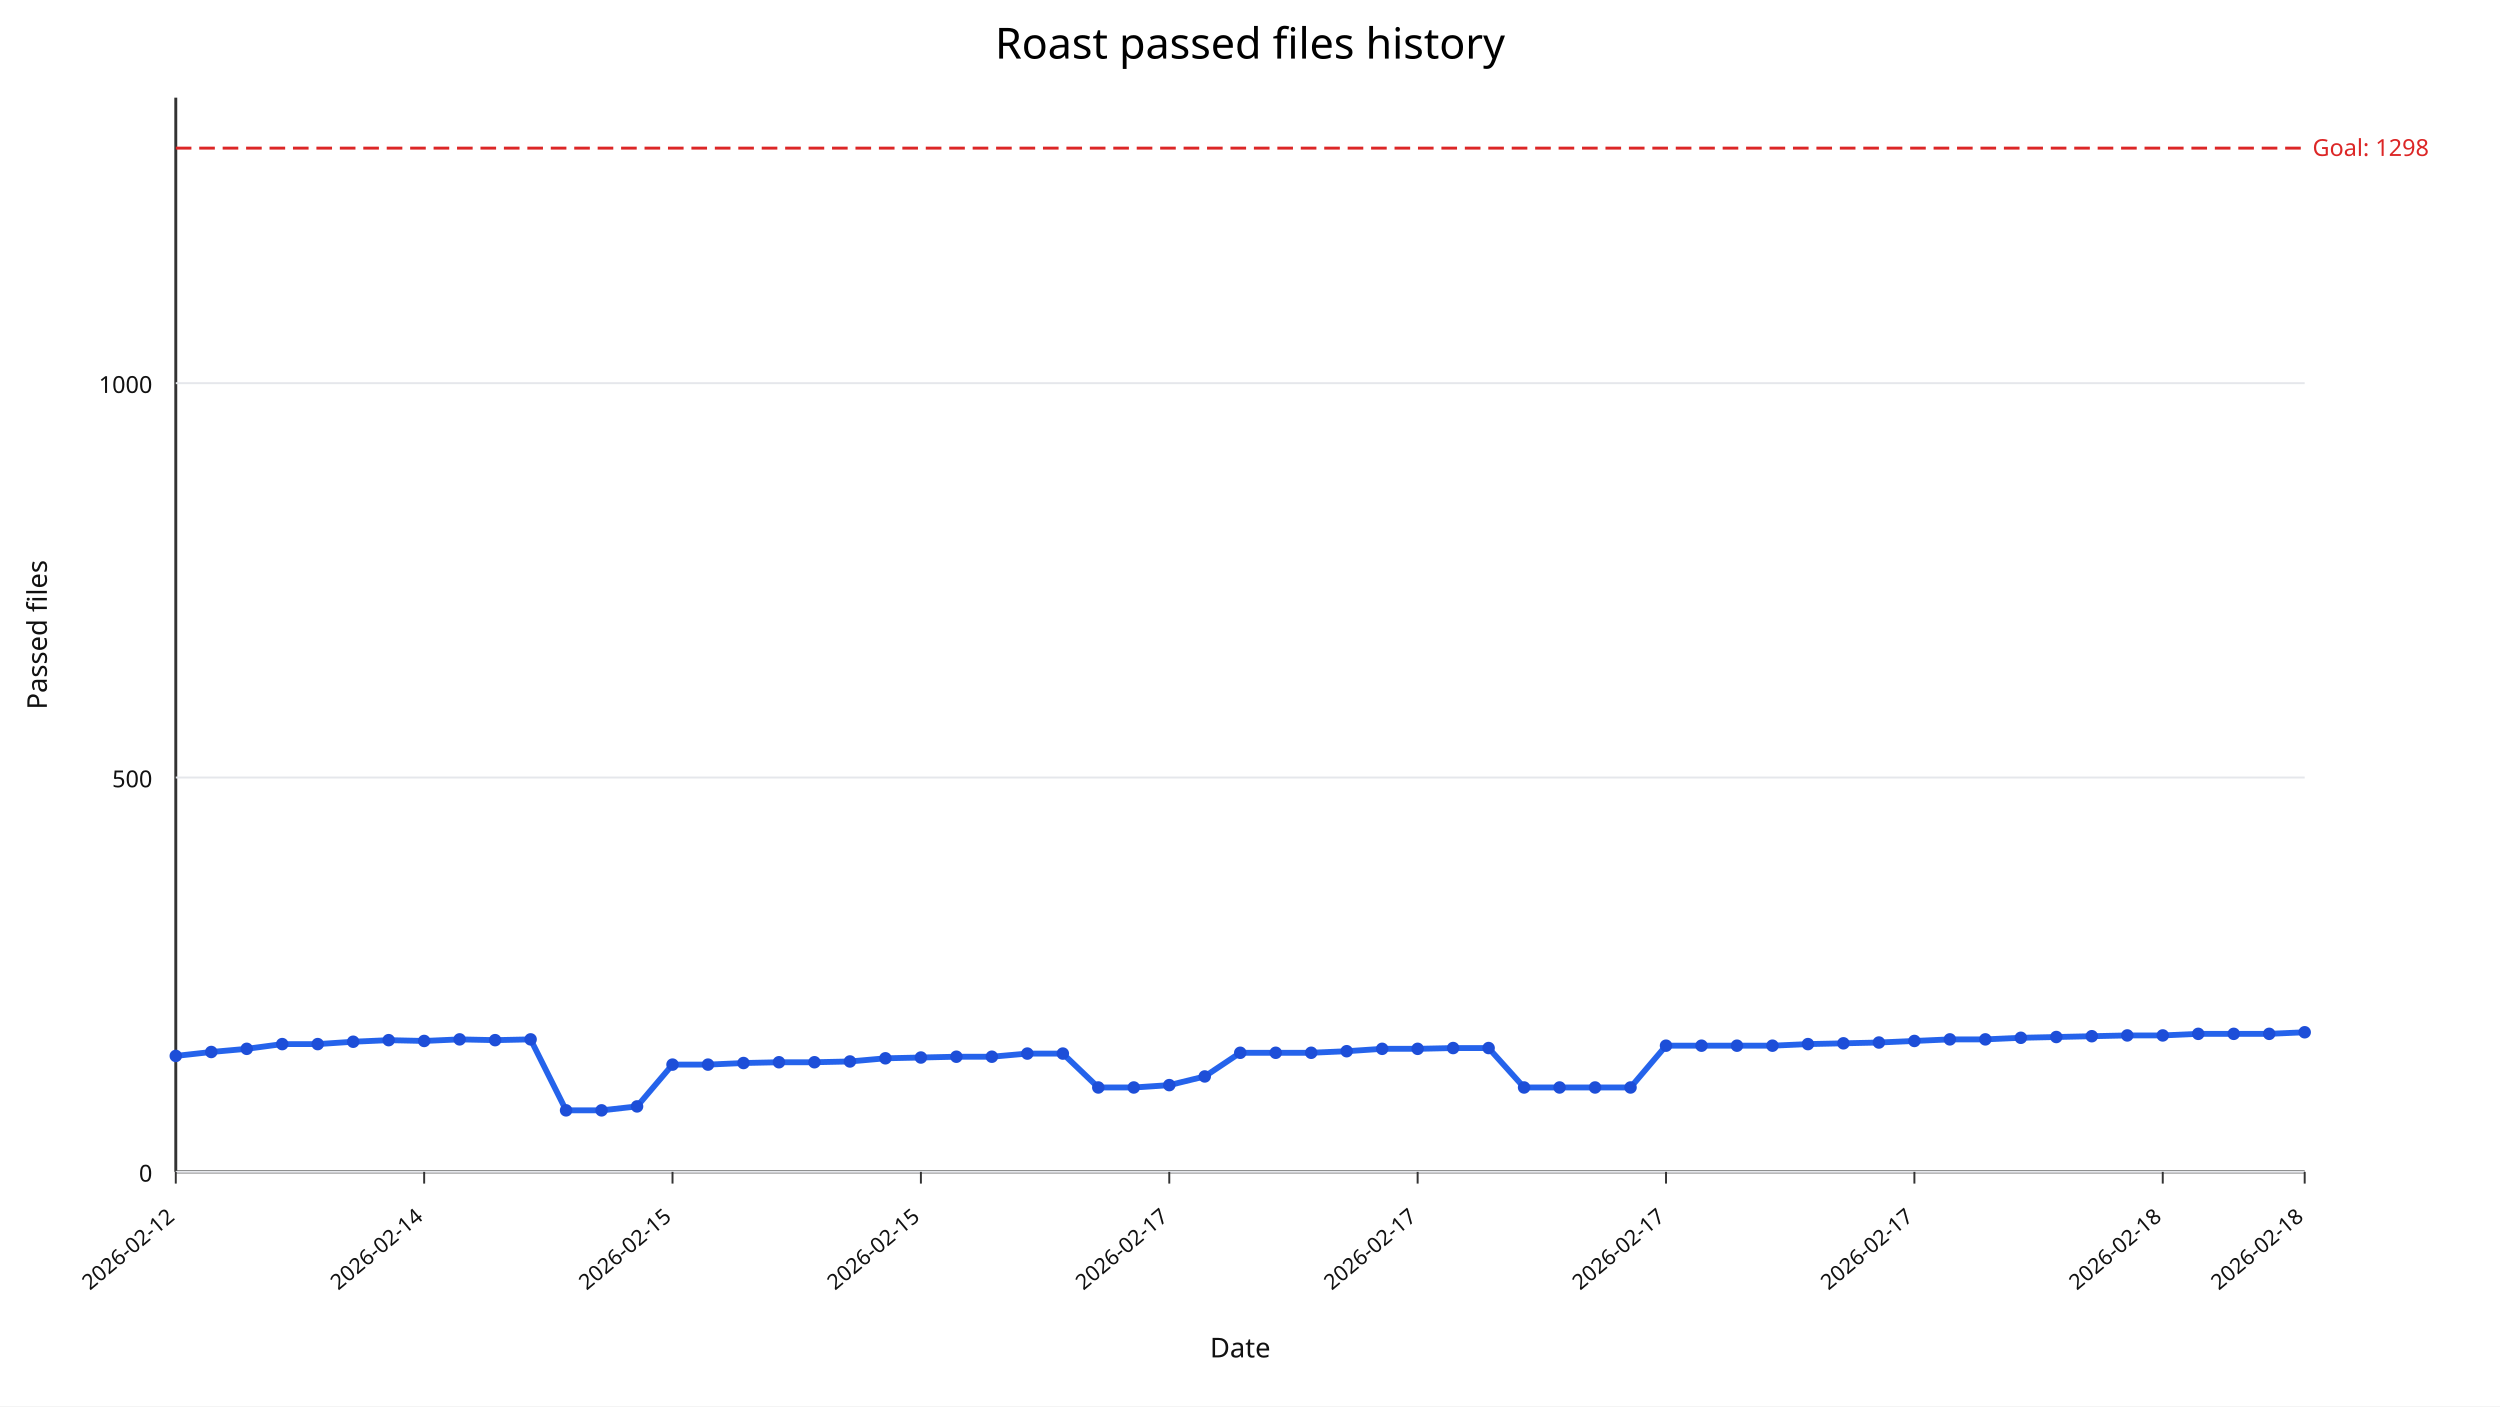
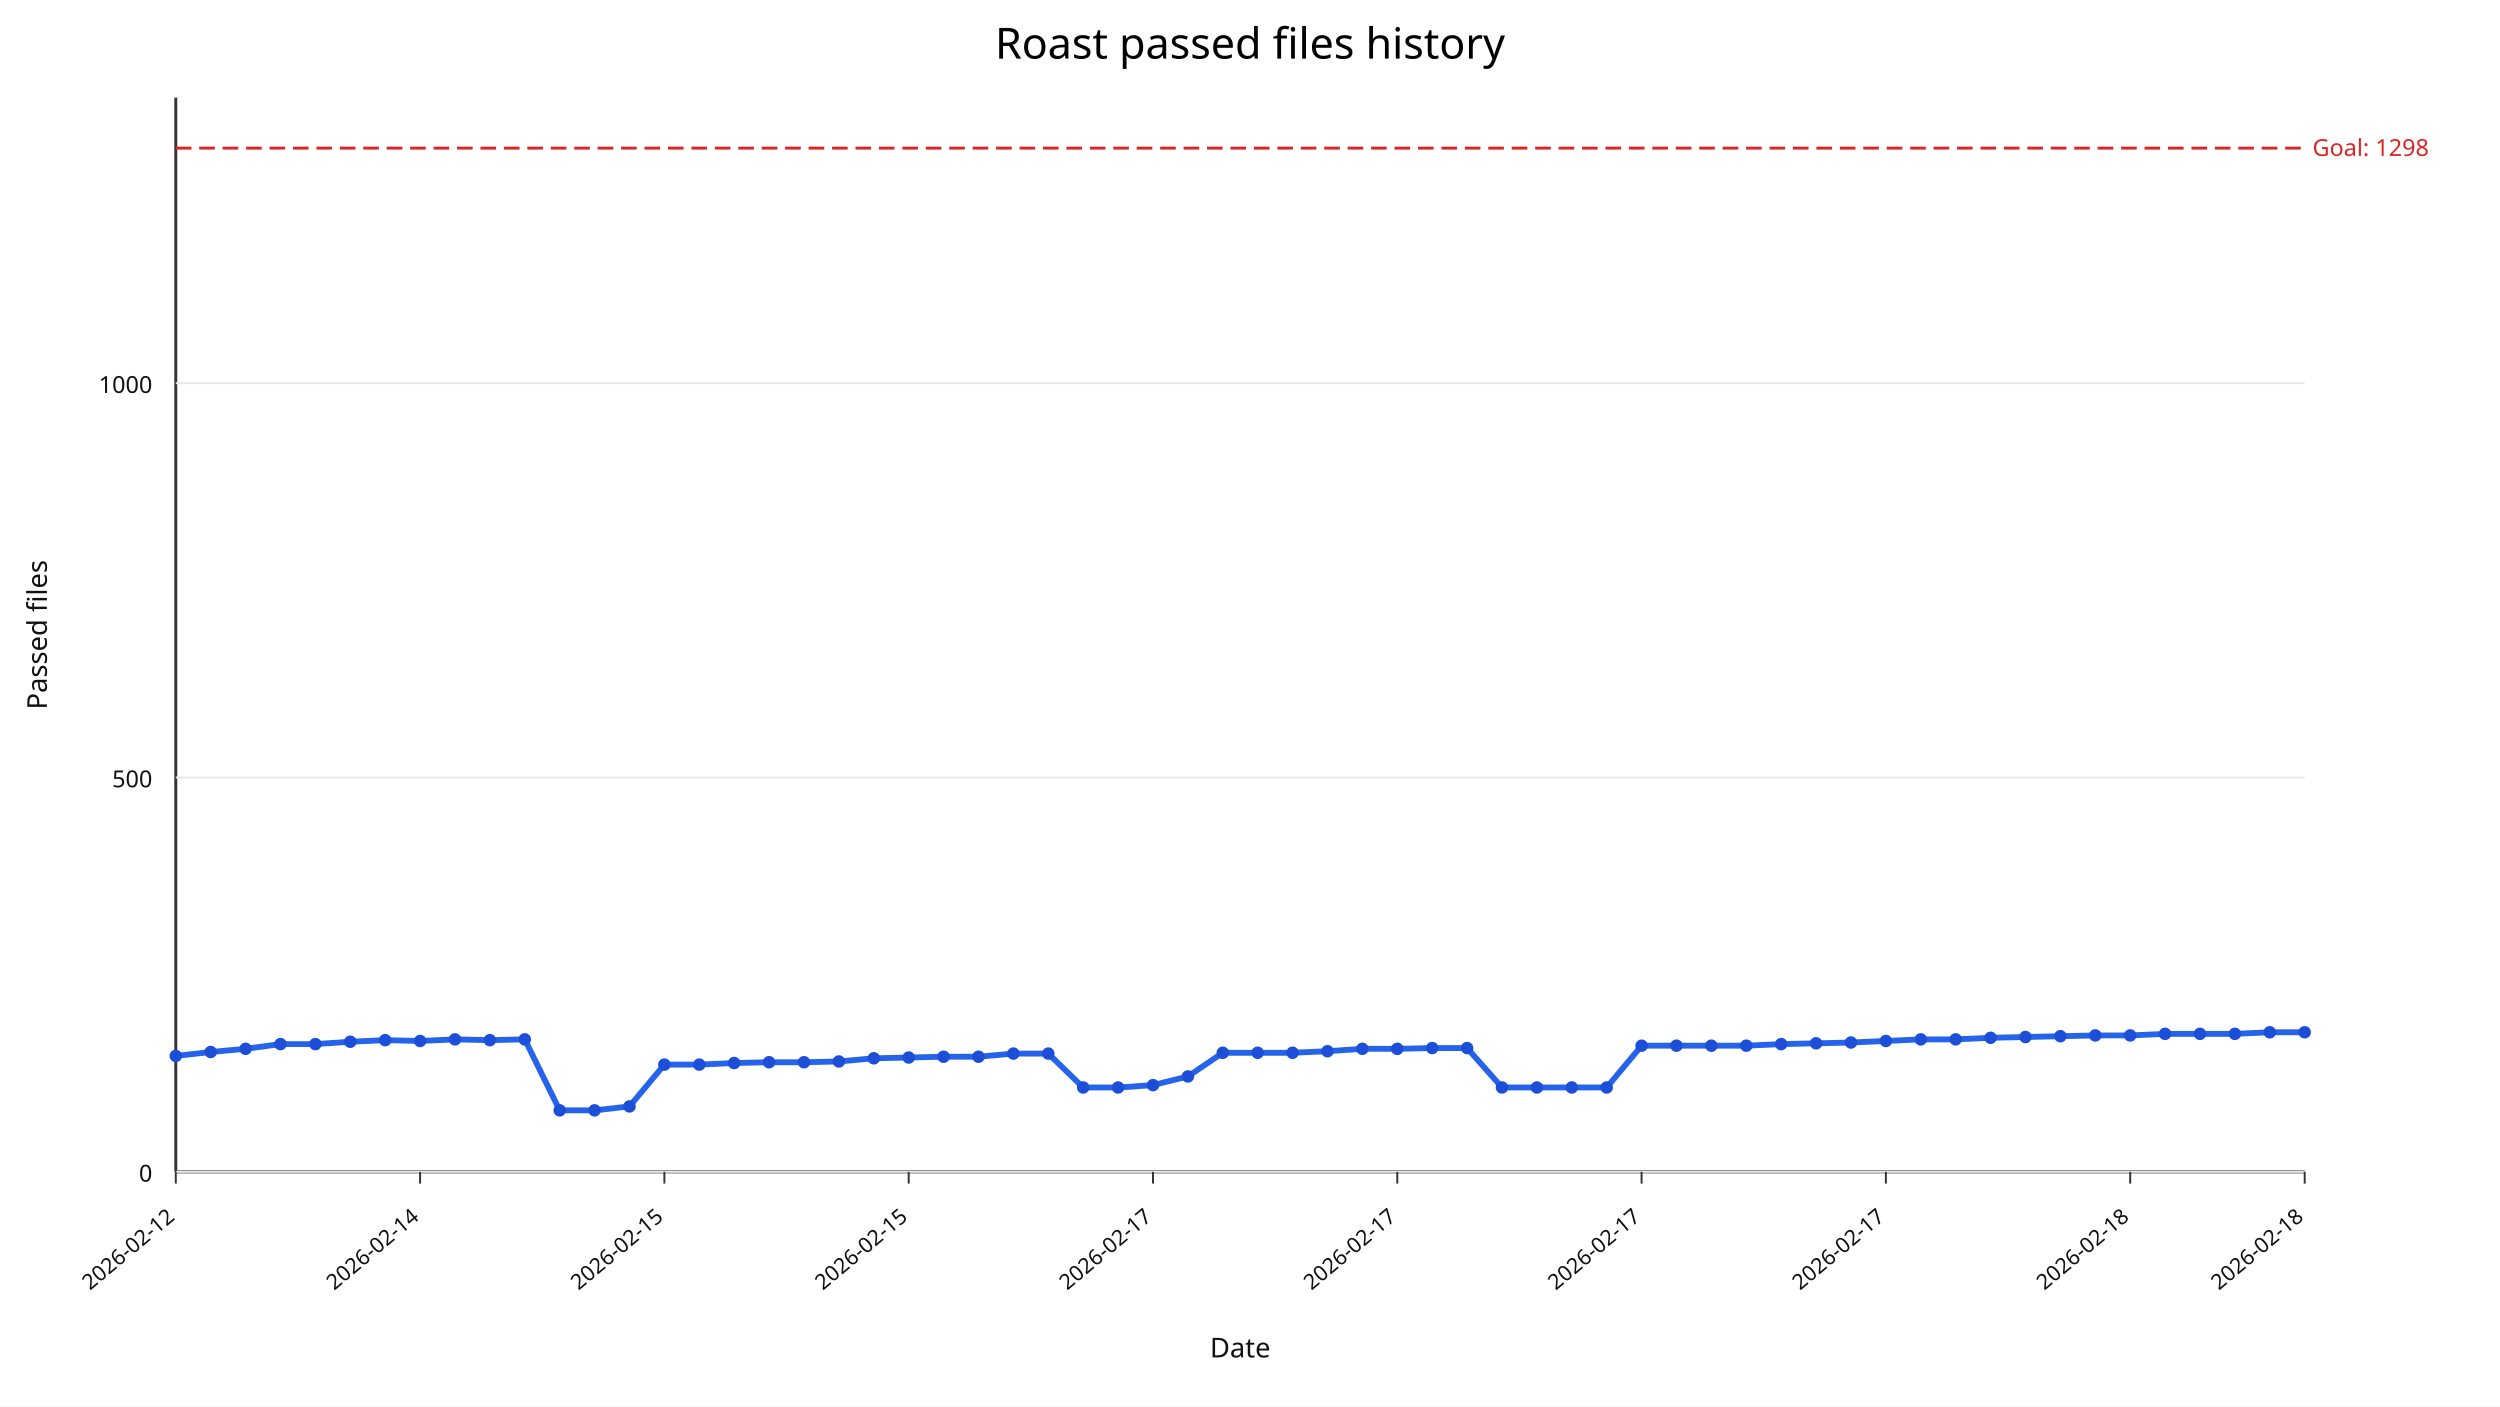
<svg xmlns="http://www.w3.org/2000/svg" width="1280" height="720" viewBox="0 0 1280 720">
  <rect width="100%" height="100%" fill="#ffffff" />
  <text x="640" y="30" text-anchor="middle" font-size="22" font-family="sans-serif">Roast passed files history</text>
  <line x1="90" y1="600" x2="1180" y2="600" stroke="#333" stroke-width="1.5" />
  <line x1="90" y1="50" x2="90" y2="600" stroke="#333" stroke-width="1.5" />
  <line x1="90" y1="600.00" x2="1180" y2="600.00" stroke="#e5e7eb" stroke-width="1" />
  <text x="78" y="605.00" text-anchor="end" font-size="12" fill="#111" font-family="sans-serif">0</text>
  <line x1="90" y1="398.09" x2="1180" y2="398.09" stroke="#e5e7eb" stroke-width="1" />
  <text x="78" y="403.09" text-anchor="end" font-size="12" fill="#111" font-family="sans-serif">500</text>
  <line x1="90" y1="196.18" x2="1180" y2="196.18" stroke="#e5e7eb" stroke-width="1" />
  <text x="78" y="201.18" text-anchor="end" font-size="12" fill="#111" font-family="sans-serif">1000</text>
  <line x1="90.00" y1="600" x2="90.00" y2="606" stroke="#333" stroke-width="1" />
  <text x="90.00" y="624" text-anchor="end" font-size="11" fill="#111" transform="rotate(-40 90.00,624)" font-family="sans-serif">2026-02-12</text>
-   <line x1="217.17" y1="600" x2="217.17" y2="606" stroke="#333" stroke-width="1" />
-   <text x="217.17" y="624" text-anchor="end" font-size="11" fill="#111" transform="rotate(-40 217.17,624)" font-family="sans-serif">2026-02-14</text>
-   <line x1="344.33" y1="600" x2="344.33" y2="606" stroke="#333" stroke-width="1" />
-   <text x="344.33" y="624" text-anchor="end" font-size="11" fill="#111" transform="rotate(-40 344.33,624)" font-family="sans-serif">2026-02-15</text>
-   <line x1="471.50" y1="600" x2="471.50" y2="606" stroke="#333" stroke-width="1" />
-   <text x="471.50" y="624" text-anchor="end" font-size="11" fill="#111" transform="rotate(-40 471.50,624)" font-family="sans-serif">2026-02-15</text>
-   <line x1="598.67" y1="600" x2="598.67" y2="606" stroke="#333" stroke-width="1" />
-   <text x="598.67" y="624" text-anchor="end" font-size="11" fill="#111" transform="rotate(-40 598.67,624)" font-family="sans-serif">2026-02-17</text>
-   <line x1="725.83" y1="600" x2="725.83" y2="606" stroke="#333" stroke-width="1" />
-   <text x="725.83" y="624" text-anchor="end" font-size="11" fill="#111" transform="rotate(-40 725.83,624)" font-family="sans-serif">2026-02-17</text>
-   <line x1="853.00" y1="600" x2="853.00" y2="606" stroke="#333" stroke-width="1" />
-   <text x="853.00" y="624" text-anchor="end" font-size="11" fill="#111" transform="rotate(-40 853.00,624)" font-family="sans-serif">2026-02-17</text>
-   <line x1="980.17" y1="600" x2="980.17" y2="606" stroke="#333" stroke-width="1" />
-   <text x="980.17" y="624" text-anchor="end" font-size="11" fill="#111" transform="rotate(-40 980.17,624)" font-family="sans-serif">2026-02-17</text>
-   <line x1="1107.33" y1="600" x2="1107.33" y2="606" stroke="#333" stroke-width="1" />
-   <text x="1107.33" y="624" text-anchor="end" font-size="11" fill="#111" transform="rotate(-40 1107.33,624)" font-family="sans-serif">2026-02-18</text>
+   <line x1="215.08" y1="600" x2="215.08" y2="606" stroke="#333" stroke-width="1" />
+   <text x="215.08" y="624" text-anchor="end" font-size="11" fill="#111" transform="rotate(-40 215.08,624)" font-family="sans-serif">2026-02-14</text>
+   <line x1="340.16" y1="600" x2="340.16" y2="606" stroke="#333" stroke-width="1" />
+   <text x="340.16" y="624" text-anchor="end" font-size="11" fill="#111" transform="rotate(-40 340.16,624)" font-family="sans-serif">2026-02-15</text>
+   <line x1="465.25" y1="600" x2="465.25" y2="606" stroke="#333" stroke-width="1" />
+   <text x="465.25" y="624" text-anchor="end" font-size="11" fill="#111" transform="rotate(-40 465.25,624)" font-family="sans-serif">2026-02-15</text>
+   <line x1="590.33" y1="600" x2="590.33" y2="606" stroke="#333" stroke-width="1" />
+   <text x="590.33" y="624" text-anchor="end" font-size="11" fill="#111" transform="rotate(-40 590.33,624)" font-family="sans-serif">2026-02-17</text>
+   <line x1="715.41" y1="600" x2="715.41" y2="606" stroke="#333" stroke-width="1" />
+   <text x="715.41" y="624" text-anchor="end" font-size="11" fill="#111" transform="rotate(-40 715.41,624)" font-family="sans-serif">2026-02-17</text>
+   <line x1="840.49" y1="600" x2="840.49" y2="606" stroke="#333" stroke-width="1" />
+   <text x="840.49" y="624" text-anchor="end" font-size="11" fill="#111" transform="rotate(-40 840.49,624)" font-family="sans-serif">2026-02-17</text>
+   <line x1="965.57" y1="600" x2="965.57" y2="606" stroke="#333" stroke-width="1" />
+   <text x="965.57" y="624" text-anchor="end" font-size="11" fill="#111" transform="rotate(-40 965.57,624)" font-family="sans-serif">2026-02-17</text>
+   <line x1="1090.66" y1="600" x2="1090.66" y2="606" stroke="#333" stroke-width="1" />
+   <text x="1090.66" y="624" text-anchor="end" font-size="11" fill="#111" transform="rotate(-40 1090.66,624)" font-family="sans-serif">2026-02-18</text>
  <line x1="1180.00" y1="600" x2="1180.00" y2="606" stroke="#333" stroke-width="1" />
  <text x="1180.00" y="624" text-anchor="end" font-size="11" fill="#111" transform="rotate(-40 1180.00,624)" font-family="sans-serif">2026-02-18</text>
  <line x1="90" y1="75.84" x2="1180" y2="75.84" stroke="#dc2626" stroke-width="1.5" stroke-dasharray="8,4" />
  <text x="1184" y="79.84" font-size="12" fill="#dc2626" font-family="sans-serif">Goal: 1298</text>
-   <polyline fill="none" stroke="#2563eb" stroke-width="3" points="90.00,540.64 108.17,538.62 126.33,537.00 144.50,534.58 162.67,534.58 180.83,533.37 199.00,532.56 217.17,532.97 235.33,532.16 253.50,532.56 271.67,532.16 289.83,568.50 308.00,568.50 326.17,566.48 344.33,545.08 362.50,545.08 380.67,544.27 398.83,543.87 417.00,543.87 435.17,543.47 453.33,541.85 471.50,541.45 489.67,541.04 507.83,541.04 526.00,539.43 544.17,539.43 562.33,556.79 580.50,556.79 598.67,555.58 616.83,551.14 635.00,539.02 653.17,539.02 671.33,539.02 689.50,538.22 707.67,537.00 725.83,537.00 744.00,536.60 762.17,536.60 780.33,556.79 798.50,556.79 816.67,556.79 834.83,556.79 853.00,535.39 871.17,535.39 889.33,535.39 907.50,535.39 925.67,534.58 943.83,534.18 962.00,533.77 980.17,532.97 998.33,532.16 1016.50,532.16 1034.67,531.35 1052.83,530.95 1071.00,530.54 1089.17,530.14 1107.33,530.14 1125.50,529.33 1143.67,529.33 1161.83,529.33 1180.00,528.52" />
+   <polyline fill="none" stroke="#2563eb" stroke-width="3" points="90.00,540.64 107.87,538.62 125.74,537.00 143.61,534.58 161.48,534.58 179.34,533.37 197.21,532.56 215.08,532.97 232.95,532.16 250.82,532.56 268.69,532.16 286.56,568.50 304.43,568.50 322.30,566.48 340.16,545.08 358.03,545.08 375.90,544.27 393.77,543.87 411.64,543.87 429.51,543.47 447.38,541.85 465.25,541.45 483.11,541.04 500.98,541.04 518.85,539.43 536.72,539.43 554.59,556.79 572.46,556.79 590.33,555.58 608.20,551.14 626.07,539.02 643.93,539.02 661.80,539.02 679.67,538.22 697.54,537.00 715.41,537.00 733.28,536.60 751.15,536.60 769.02,556.79 786.89,556.79 804.75,556.79 822.62,556.79 840.49,535.39 858.36,535.39 876.23,535.39 894.10,535.39 911.97,534.58 929.84,534.18 947.70,533.77 965.57,532.97 983.44,532.16 1001.31,532.16 1019.18,531.35 1037.05,530.95 1054.92,530.54 1072.79,530.14 1090.66,530.14 1108.52,529.33 1126.39,529.33 1144.26,529.33 1162.13,528.52 1180.00,528.52" />
  <circle cx="90.00" cy="540.64" r="3.2" fill="#1d4ed8" />
-   <circle cx="108.17" cy="538.62" r="3.2" fill="#1d4ed8" />
-   <circle cx="126.33" cy="537.00" r="3.2" fill="#1d4ed8" />
-   <circle cx="144.50" cy="534.58" r="3.2" fill="#1d4ed8" />
-   <circle cx="162.67" cy="534.58" r="3.2" fill="#1d4ed8" />
-   <circle cx="180.83" cy="533.37" r="3.2" fill="#1d4ed8" />
-   <circle cx="199.00" cy="532.56" r="3.2" fill="#1d4ed8" />
-   <circle cx="217.17" cy="532.97" r="3.2" fill="#1d4ed8" />
-   <circle cx="235.33" cy="532.16" r="3.2" fill="#1d4ed8" />
-   <circle cx="253.50" cy="532.56" r="3.2" fill="#1d4ed8" />
-   <circle cx="271.67" cy="532.16" r="3.2" fill="#1d4ed8" />
-   <circle cx="289.83" cy="568.50" r="3.2" fill="#1d4ed8" />
-   <circle cx="308.00" cy="568.50" r="3.2" fill="#1d4ed8" />
-   <circle cx="326.17" cy="566.48" r="3.2" fill="#1d4ed8" />
-   <circle cx="344.33" cy="545.08" r="3.2" fill="#1d4ed8" />
-   <circle cx="362.50" cy="545.08" r="3.2" fill="#1d4ed8" />
-   <circle cx="380.67" cy="544.27" r="3.2" fill="#1d4ed8" />
-   <circle cx="398.83" cy="543.87" r="3.2" fill="#1d4ed8" />
-   <circle cx="417.00" cy="543.87" r="3.2" fill="#1d4ed8" />
-   <circle cx="435.17" cy="543.47" r="3.2" fill="#1d4ed8" />
-   <circle cx="453.33" cy="541.85" r="3.2" fill="#1d4ed8" />
-   <circle cx="471.50" cy="541.45" r="3.2" fill="#1d4ed8" />
-   <circle cx="489.67" cy="541.04" r="3.2" fill="#1d4ed8" />
-   <circle cx="507.83" cy="541.04" r="3.2" fill="#1d4ed8" />
-   <circle cx="526.00" cy="539.43" r="3.2" fill="#1d4ed8" />
-   <circle cx="544.17" cy="539.43" r="3.2" fill="#1d4ed8" />
-   <circle cx="562.33" cy="556.79" r="3.2" fill="#1d4ed8" />
-   <circle cx="580.50" cy="556.79" r="3.2" fill="#1d4ed8" />
-   <circle cx="598.67" cy="555.58" r="3.2" fill="#1d4ed8" />
-   <circle cx="616.83" cy="551.14" r="3.2" fill="#1d4ed8" />
-   <circle cx="635.00" cy="539.02" r="3.2" fill="#1d4ed8" />
-   <circle cx="653.17" cy="539.02" r="3.2" fill="#1d4ed8" />
-   <circle cx="671.33" cy="539.02" r="3.2" fill="#1d4ed8" />
-   <circle cx="689.50" cy="538.22" r="3.2" fill="#1d4ed8" />
-   <circle cx="707.67" cy="537.00" r="3.2" fill="#1d4ed8" />
-   <circle cx="725.83" cy="537.00" r="3.2" fill="#1d4ed8" />
-   <circle cx="744.00" cy="536.60" r="3.2" fill="#1d4ed8" />
-   <circle cx="762.17" cy="536.60" r="3.2" fill="#1d4ed8" />
-   <circle cx="780.33" cy="556.79" r="3.2" fill="#1d4ed8" />
-   <circle cx="798.50" cy="556.79" r="3.2" fill="#1d4ed8" />
-   <circle cx="816.67" cy="556.79" r="3.2" fill="#1d4ed8" />
-   <circle cx="834.83" cy="556.79" r="3.2" fill="#1d4ed8" />
-   <circle cx="853.00" cy="535.39" r="3.2" fill="#1d4ed8" />
-   <circle cx="871.17" cy="535.39" r="3.2" fill="#1d4ed8" />
-   <circle cx="889.33" cy="535.39" r="3.2" fill="#1d4ed8" />
-   <circle cx="907.50" cy="535.39" r="3.2" fill="#1d4ed8" />
-   <circle cx="925.67" cy="534.58" r="3.2" fill="#1d4ed8" />
-   <circle cx="943.83" cy="534.18" r="3.2" fill="#1d4ed8" />
-   <circle cx="962.00" cy="533.77" r="3.2" fill="#1d4ed8" />
-   <circle cx="980.17" cy="532.97" r="3.2" fill="#1d4ed8" />
-   <circle cx="998.33" cy="532.16" r="3.2" fill="#1d4ed8" />
-   <circle cx="1016.50" cy="532.16" r="3.2" fill="#1d4ed8" />
-   <circle cx="1034.67" cy="531.35" r="3.2" fill="#1d4ed8" />
-   <circle cx="1052.83" cy="530.95" r="3.2" fill="#1d4ed8" />
-   <circle cx="1071.00" cy="530.54" r="3.2" fill="#1d4ed8" />
-   <circle cx="1089.17" cy="530.14" r="3.2" fill="#1d4ed8" />
-   <circle cx="1107.33" cy="530.14" r="3.2" fill="#1d4ed8" />
-   <circle cx="1125.50" cy="529.33" r="3.2" fill="#1d4ed8" />
-   <circle cx="1143.67" cy="529.33" r="3.2" fill="#1d4ed8" />
-   <circle cx="1161.83" cy="529.33" r="3.2" fill="#1d4ed8" />
+   <circle cx="107.87" cy="538.62" r="3.2" fill="#1d4ed8" />
+   <circle cx="125.74" cy="537.00" r="3.2" fill="#1d4ed8" />
+   <circle cx="143.61" cy="534.58" r="3.2" fill="#1d4ed8" />
+   <circle cx="161.48" cy="534.58" r="3.2" fill="#1d4ed8" />
+   <circle cx="179.34" cy="533.37" r="3.2" fill="#1d4ed8" />
+   <circle cx="197.21" cy="532.56" r="3.2" fill="#1d4ed8" />
+   <circle cx="215.08" cy="532.97" r="3.2" fill="#1d4ed8" />
+   <circle cx="232.95" cy="532.16" r="3.2" fill="#1d4ed8" />
+   <circle cx="250.82" cy="532.56" r="3.2" fill="#1d4ed8" />
+   <circle cx="268.69" cy="532.16" r="3.2" fill="#1d4ed8" />
+   <circle cx="286.56" cy="568.50" r="3.2" fill="#1d4ed8" />
+   <circle cx="304.43" cy="568.50" r="3.2" fill="#1d4ed8" />
+   <circle cx="322.30" cy="566.48" r="3.2" fill="#1d4ed8" />
+   <circle cx="340.16" cy="545.08" r="3.2" fill="#1d4ed8" />
+   <circle cx="358.03" cy="545.08" r="3.2" fill="#1d4ed8" />
+   <circle cx="375.90" cy="544.27" r="3.2" fill="#1d4ed8" />
+   <circle cx="393.77" cy="543.87" r="3.2" fill="#1d4ed8" />
+   <circle cx="411.64" cy="543.87" r="3.2" fill="#1d4ed8" />
+   <circle cx="429.51" cy="543.47" r="3.2" fill="#1d4ed8" />
+   <circle cx="447.38" cy="541.85" r="3.2" fill="#1d4ed8" />
+   <circle cx="465.25" cy="541.45" r="3.2" fill="#1d4ed8" />
+   <circle cx="483.11" cy="541.04" r="3.2" fill="#1d4ed8" />
+   <circle cx="500.98" cy="541.04" r="3.2" fill="#1d4ed8" />
+   <circle cx="518.85" cy="539.43" r="3.2" fill="#1d4ed8" />
+   <circle cx="536.72" cy="539.43" r="3.2" fill="#1d4ed8" />
+   <circle cx="554.59" cy="556.79" r="3.2" fill="#1d4ed8" />
+   <circle cx="572.46" cy="556.79" r="3.2" fill="#1d4ed8" />
+   <circle cx="590.33" cy="555.58" r="3.2" fill="#1d4ed8" />
+   <circle cx="608.20" cy="551.14" r="3.2" fill="#1d4ed8" />
+   <circle cx="626.07" cy="539.02" r="3.2" fill="#1d4ed8" />
+   <circle cx="643.93" cy="539.02" r="3.2" fill="#1d4ed8" />
+   <circle cx="661.80" cy="539.02" r="3.2" fill="#1d4ed8" />
+   <circle cx="679.67" cy="538.22" r="3.2" fill="#1d4ed8" />
+   <circle cx="697.54" cy="537.00" r="3.2" fill="#1d4ed8" />
+   <circle cx="715.41" cy="537.00" r="3.2" fill="#1d4ed8" />
+   <circle cx="733.28" cy="536.60" r="3.2" fill="#1d4ed8" />
+   <circle cx="751.15" cy="536.60" r="3.2" fill="#1d4ed8" />
+   <circle cx="769.02" cy="556.79" r="3.2" fill="#1d4ed8" />
+   <circle cx="786.89" cy="556.79" r="3.2" fill="#1d4ed8" />
+   <circle cx="804.75" cy="556.79" r="3.2" fill="#1d4ed8" />
+   <circle cx="822.62" cy="556.79" r="3.2" fill="#1d4ed8" />
+   <circle cx="840.49" cy="535.39" r="3.2" fill="#1d4ed8" />
+   <circle cx="858.36" cy="535.39" r="3.2" fill="#1d4ed8" />
+   <circle cx="876.23" cy="535.39" r="3.2" fill="#1d4ed8" />
+   <circle cx="894.10" cy="535.39" r="3.2" fill="#1d4ed8" />
+   <circle cx="911.97" cy="534.58" r="3.2" fill="#1d4ed8" />
+   <circle cx="929.84" cy="534.18" r="3.2" fill="#1d4ed8" />
+   <circle cx="947.70" cy="533.77" r="3.2" fill="#1d4ed8" />
+   <circle cx="965.57" cy="532.97" r="3.2" fill="#1d4ed8" />
+   <circle cx="983.44" cy="532.16" r="3.2" fill="#1d4ed8" />
+   <circle cx="1001.31" cy="532.16" r="3.2" fill="#1d4ed8" />
+   <circle cx="1019.18" cy="531.35" r="3.2" fill="#1d4ed8" />
+   <circle cx="1037.05" cy="530.95" r="3.2" fill="#1d4ed8" />
+   <circle cx="1054.92" cy="530.54" r="3.2" fill="#1d4ed8" />
+   <circle cx="1072.79" cy="530.14" r="3.2" fill="#1d4ed8" />
+   <circle cx="1090.66" cy="530.14" r="3.2" fill="#1d4ed8" />
+   <circle cx="1108.52" cy="529.33" r="3.2" fill="#1d4ed8" />
+   <circle cx="1126.39" cy="529.33" r="3.2" fill="#1d4ed8" />
+   <circle cx="1144.26" cy="529.33" r="3.2" fill="#1d4ed8" />
+   <circle cx="1162.13" cy="528.52" r="3.2" fill="#1d4ed8" />
  <circle cx="1180.00" cy="528.52" r="3.2" fill="#1d4ed8" />
  <text x="635" y="695" text-anchor="middle" font-size="14" fill="#111" font-family="sans-serif">Date</text>
  <text x="24" y="325" text-anchor="middle" font-size="14" fill="#111" transform="rotate(-90 24,325)" font-family="sans-serif">Passed files</text>
</svg>
